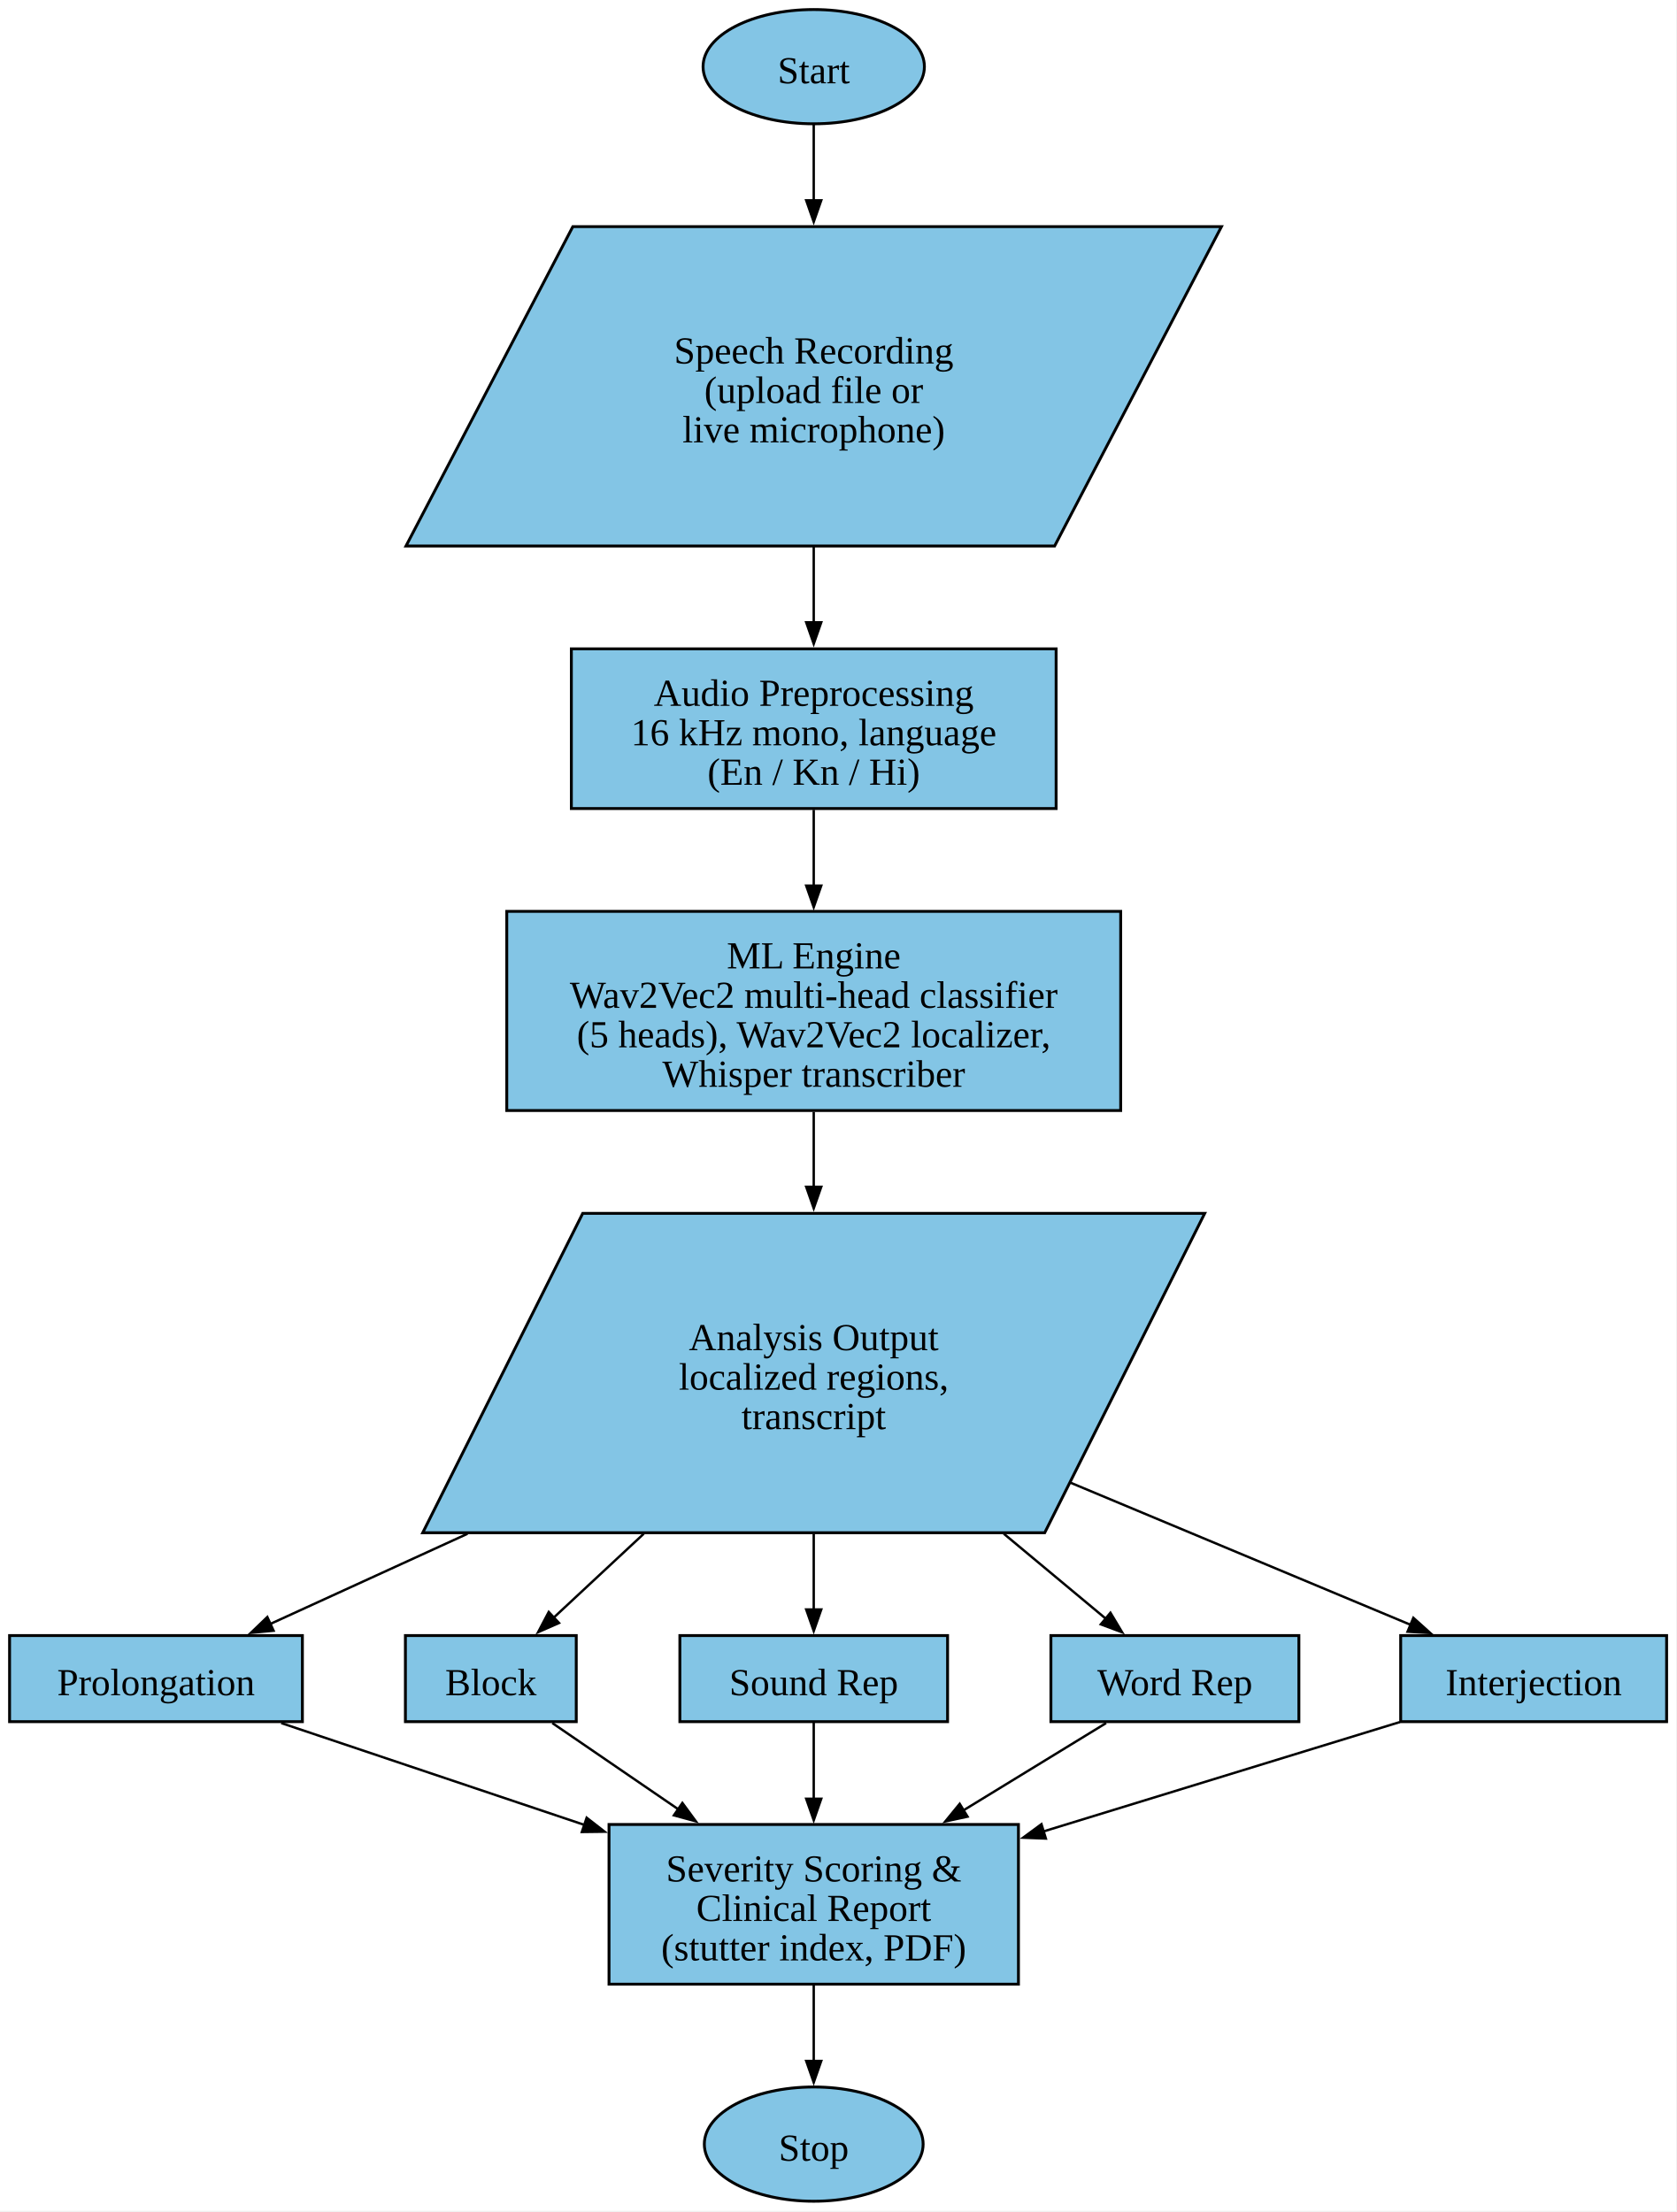
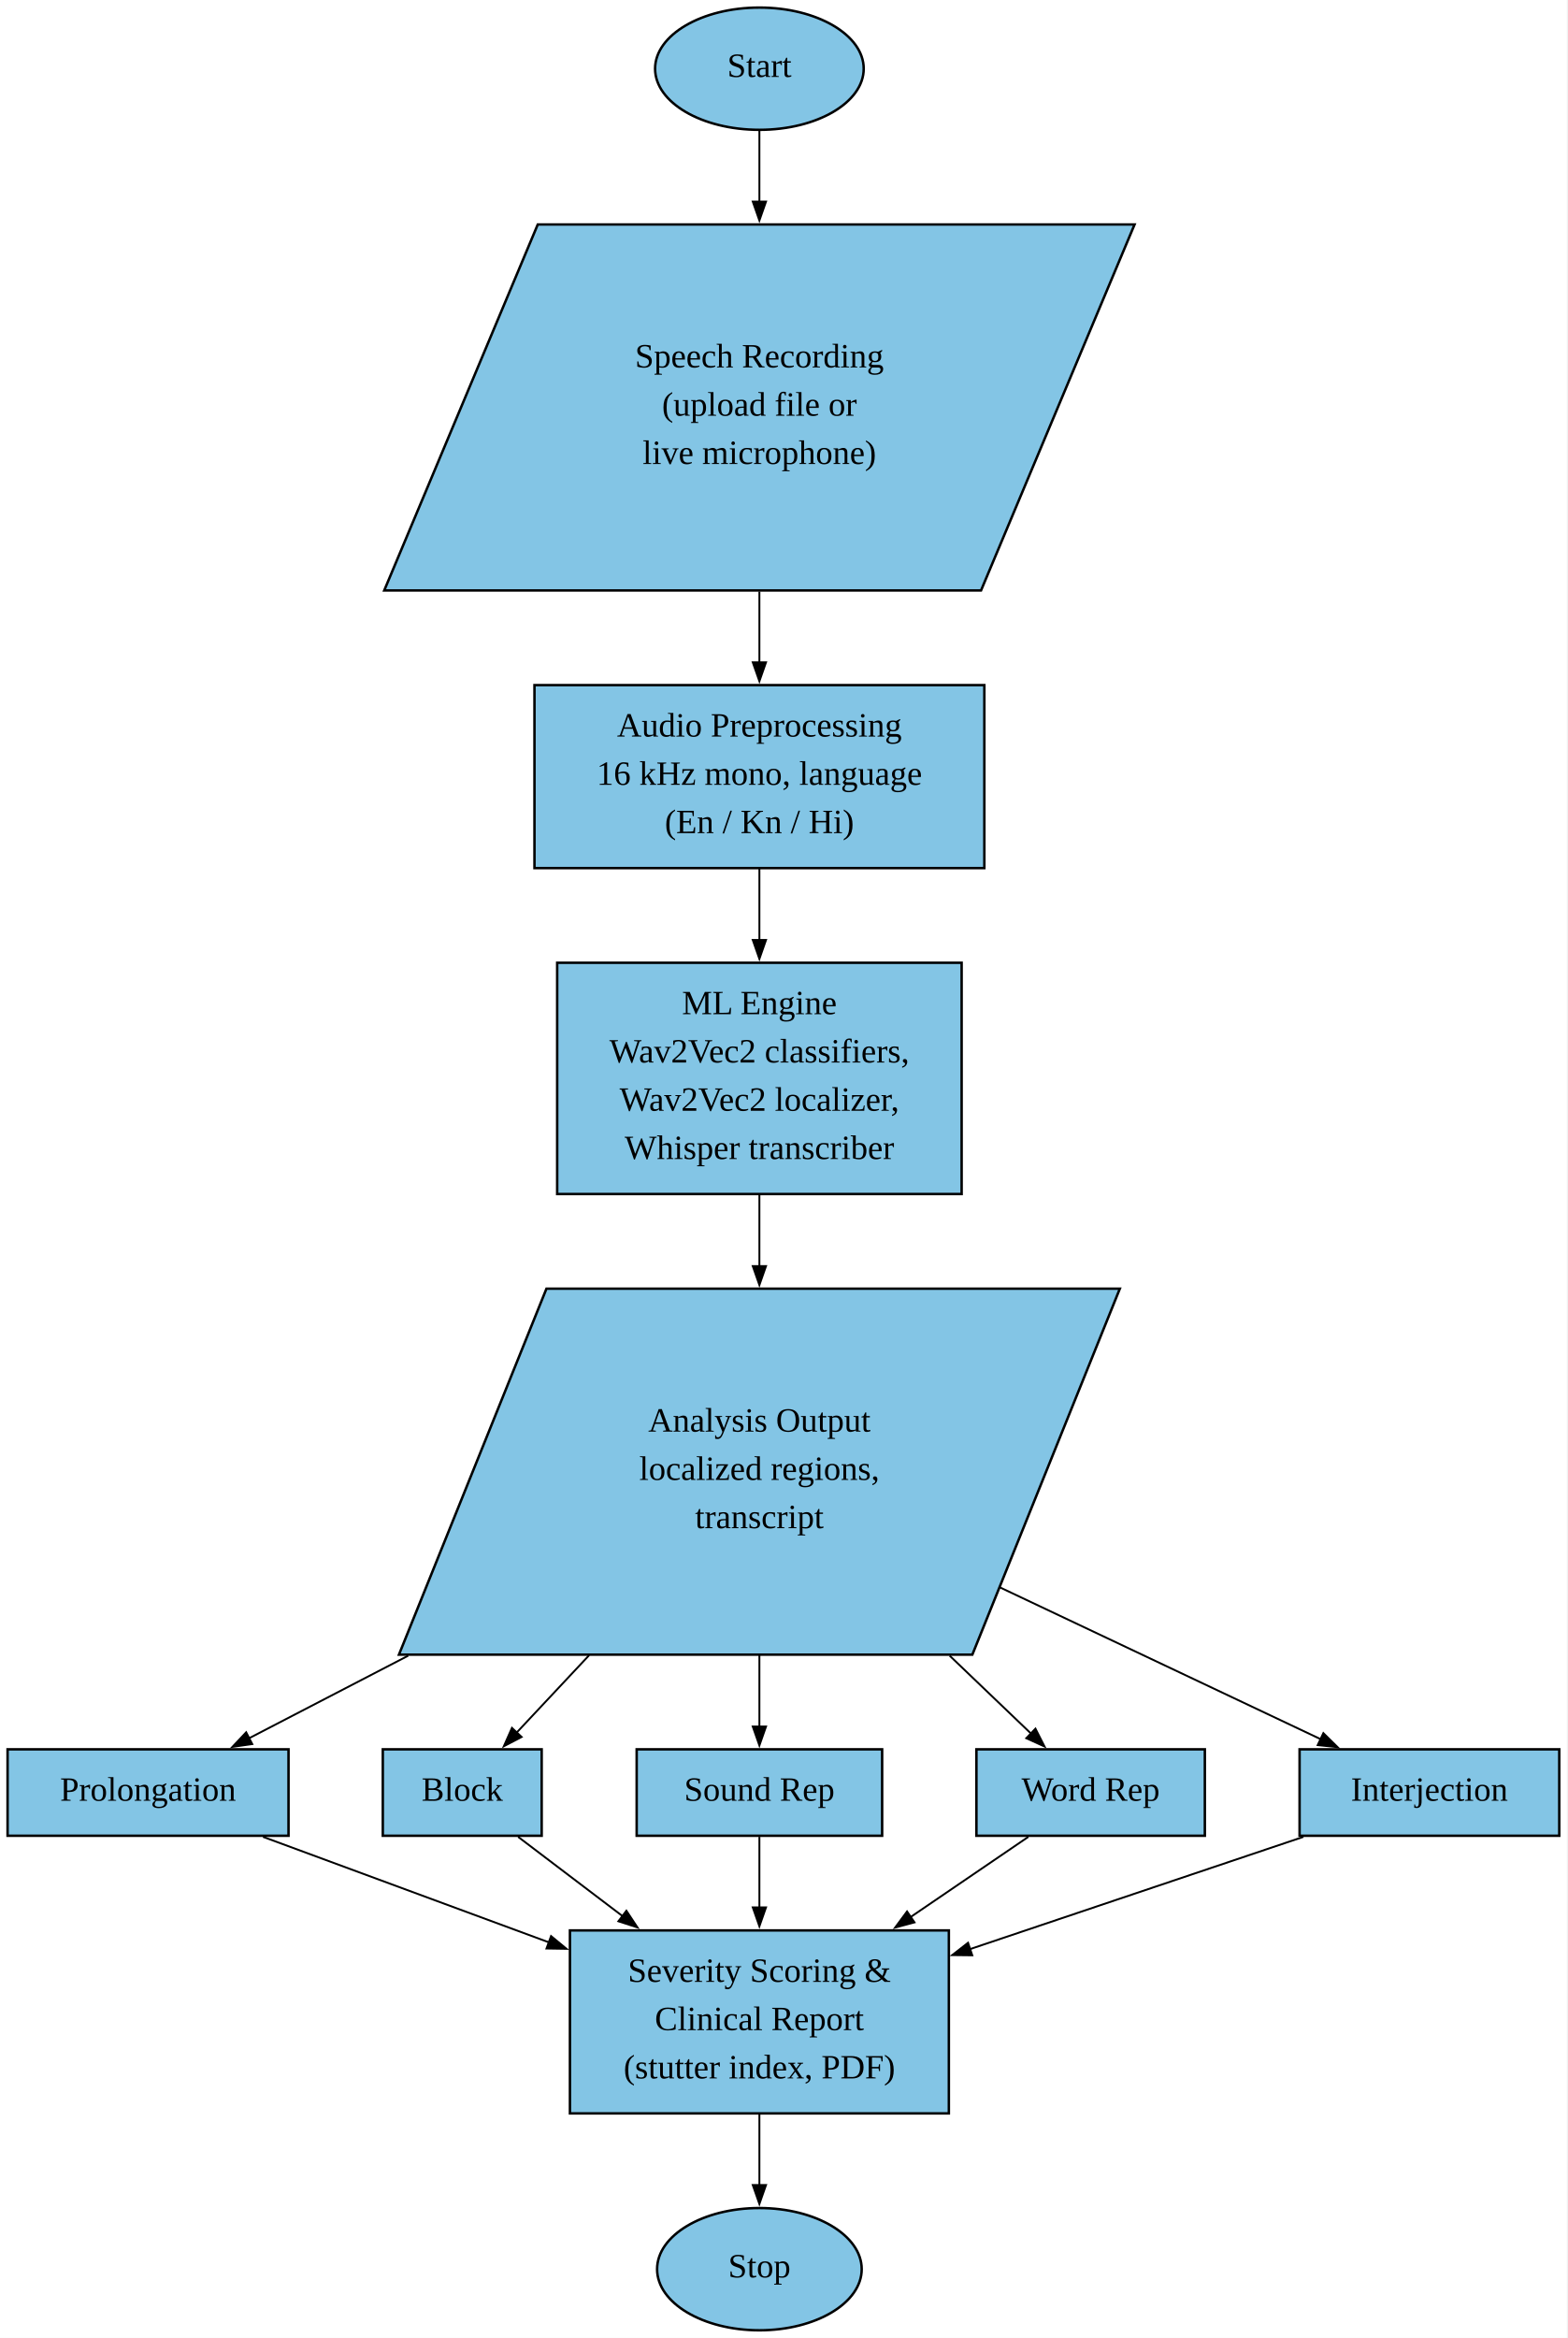
- <svg xmlns="http://www.w3.org/2000/svg" width="701pt" height="925pt" viewBox="0.00 0.00 701.00 925.00">
-   <g id="graph0" class="graph" transform="scale(1 1) rotate(0) translate(4 920.5)">
-     <polygon fill="white" stroke="none" points="-4,4 -4,-920.5 696.81,-920.5 696.81,4 -4,4" />
+ <svg xmlns="http://www.w3.org/2000/svg" width="828pt" height="1235pt" viewBox="0.00 0.00 828.00 1235.00">
+   <g id="graph0" class="graph" transform="scale(1 1) rotate(0) translate(4 1230.93)">
+     <polygon fill="white" stroke="none" points="-4,4 -4,-1230.93 823.82,-1230.93 823.82,4 -4,4" />
    <g id="node1" class="node">
-       <ellipse fill="#83c5e5" stroke="black" stroke-width="1.2" cx="336.22" cy="-892.62" rx="46.27" ry="23.89" />
-       <text xml:space="preserve" text-anchor="middle" x="336.22" y="-885.67" font-family="Times New Roman" font-size="16.00">Start</text>
+       <ellipse fill="#83c5e5" stroke="black" stroke-width="1.3" cx="397.22" cy="-1194.64" rx="55.11" ry="32.29" />
+       <text xml:space="preserve" text-anchor="middle" x="397.22" y="-1190.29" font-family="Times New Roman" font-size="18.00">Start</text>
    </g>
    <g id="node2" class="node">
-       <polygon fill="#83c5e5" stroke="black" stroke-width="1.2" points="506.69,-825.73 235.5,-825.73 165.74,-692.17 436.93,-692.17 506.69,-825.73" />
-       <text xml:space="preserve" text-anchor="middle" x="336.22" y="-768.5" font-family="Times New Roman" font-size="16.00">Speech Recording</text>
-       <text xml:space="preserve" text-anchor="middle" x="336.22" y="-752" font-family="Times New Roman" font-size="16.00">(upload file or</text>
-       <text xml:space="preserve" text-anchor="middle" x="336.22" y="-735.5" font-family="Times New Roman" font-size="16.00">live microphone)</text>
+       <polygon fill="#83c5e5" stroke="black" stroke-width="1.3" points="595.44,-1112.35 280.12,-1112.35 199,-919.03 514.32,-919.03 595.44,-1112.35" />
+       <text xml:space="preserve" text-anchor="middle" x="397.22" y="-1036.84" font-family="Times New Roman" font-size="18.00">Speech Recording</text>
+       <text xml:space="preserve" text-anchor="middle" x="397.22" y="-1011.34" font-family="Times New Roman" font-size="18.00">(upload file or</text>
+       <text xml:space="preserve" text-anchor="middle" x="397.22" y="-985.84" font-family="Times New Roman" font-size="18.00">live microphone)</text>
    </g>
    <g id="edge1" class="edge">
-       <path fill="none" stroke="black" d="M336.22,-868.38C336.22,-859.19 336.22,-848.05 336.22,-836.47" />
-       <polygon fill="black" stroke="black" points="339.37,-836.72 336.22,-827.72 333.07,-836.72 339.37,-836.72" />
+       <path fill="none" stroke="black" d="M397.22,-1162C397.22,-1150.95 397.22,-1137.83 397.22,-1124.08" />
+       <polygon fill="black" stroke="black" points="400.72,-1124.45 397.22,-1114.45 393.72,-1124.45 400.72,-1124.45" />
    </g>
    <g id="node3" class="node">
-       <polygon fill="#83c5e5" stroke="black" stroke-width="1.2" points="437.56,-649.17 234.88,-649.17 234.88,-582.39 437.56,-582.39 437.56,-649.17" />
-       <text xml:space="preserve" text-anchor="middle" x="336.22" y="-625.33" font-family="Times New Roman" font-size="16.00">Audio Preprocessing</text>
-       <text xml:space="preserve" text-anchor="middle" x="336.22" y="-608.83" font-family="Times New Roman" font-size="16.00">16 kHz mono, language</text>
-       <text xml:space="preserve" text-anchor="middle" x="336.22" y="-592.33" font-family="Times New Roman" font-size="16.00">(En / Kn / Hi)</text>
+       <polygon fill="#83c5e5" stroke="black" stroke-width="1.3" points="516.07,-869.03 278.38,-869.03 278.38,-772.37 516.07,-772.37 516.07,-869.03" />
+       <text xml:space="preserve" text-anchor="middle" x="397.22" y="-841.85" font-family="Times New Roman" font-size="18.00">Audio Preprocessing</text>
+       <text xml:space="preserve" text-anchor="middle" x="397.22" y="-816.35" font-family="Times New Roman" font-size="18.00">16 kHz mono, language</text>
+       <text xml:space="preserve" text-anchor="middle" x="397.22" y="-790.85" font-family="Times New Roman" font-size="18.00">(En / Kn / Hi)</text>
    </g>
    <g id="edge2" class="edge">
-       <path fill="none" stroke="black" d="M336.22,-691.91C336.22,-681.16 336.22,-670.27 336.22,-660.24" />
-       <polygon fill="black" stroke="black" points="339.37,-660.26 336.22,-651.26 333.07,-660.26 339.37,-660.26" />
+       <path fill="none" stroke="black" d="M397.22,-918.48C397.22,-905.6 397.22,-892.72 397.22,-880.74" />
+       <polygon fill="black" stroke="black" points="400.72,-881.08 397.22,-871.08 393.72,-881.08 400.72,-881.08" />
    </g>
    <g id="node4" class="node">
-       <polygon fill="#83c5e5" stroke="black" stroke-width="1.2" points="464.56,-539.39 207.88,-539.39 207.88,-456.11 464.56,-456.11 464.56,-539.39" />
-       <text xml:space="preserve" text-anchor="middle" x="336.22" y="-515.55" font-family="Times New Roman" font-size="16.00">ML Engine</text>
-       <text xml:space="preserve" text-anchor="middle" x="336.22" y="-499.05" font-family="Times New Roman" font-size="16.00">Wav2Vec2 multi-head classifier</text>
-       <text xml:space="preserve" text-anchor="middle" x="336.22" y="-482.55" font-family="Times New Roman" font-size="16.00">(5 heads), Wav2Vec2 localizer,</text>
-       <text xml:space="preserve" text-anchor="middle" x="336.22" y="-466.05" font-family="Times New Roman" font-size="16.00">Whisper transcriber</text>
+       <polygon fill="#83c5e5" stroke="black" stroke-width="1.3" points="504.07,-722.37 290.38,-722.37 290.38,-600.21 504.07,-600.21 504.07,-722.37" />
+       <text xml:space="preserve" text-anchor="middle" x="397.22" y="-695.19" font-family="Times New Roman" font-size="18.00">ML Engine</text>
+       <text xml:space="preserve" text-anchor="middle" x="397.22" y="-669.69" font-family="Times New Roman" font-size="18.00">Wav2Vec2 classifiers,</text>
+       <text xml:space="preserve" text-anchor="middle" x="397.22" y="-644.19" font-family="Times New Roman" font-size="18.00">Wav2Vec2 localizer,</text>
+       <text xml:space="preserve" text-anchor="middle" x="397.22" y="-618.69" font-family="Times New Roman" font-size="18.00">Whisper transcriber</text>
    </g>
    <g id="edge3" class="edge">
-       <path fill="none" stroke="black" d="M336.22,-581.84C336.22,-571.89 336.22,-560.72 336.22,-549.88" />
-       <polygon fill="black" stroke="black" points="339.37,-550.14 336.22,-541.14 333.07,-550.14 339.37,-550.14" />
+       <path fill="none" stroke="black" d="M397.22,-772.05C397.22,-760.08 397.22,-746.97 397.22,-734.11" />
+       <polygon fill="black" stroke="black" points="400.72,-734.42 397.22,-724.42 393.72,-734.42 400.72,-734.42" />
    </g>
    <g id="node5" class="node">
-       <polygon fill="#83c5e5" stroke="black" stroke-width="1.2" points="499.69,-413.11 239.64,-413.11 172.74,-279.55 432.79,-279.55 499.69,-413.11" />
-       <text xml:space="preserve" text-anchor="middle" x="336.22" y="-355.88" font-family="Times New Roman" font-size="16.00">Analysis Output</text>
-       <text xml:space="preserve" text-anchor="middle" x="336.22" y="-339.38" font-family="Times New Roman" font-size="16.00">localized regions,</text>
-       <text xml:space="preserve" text-anchor="middle" x="336.22" y="-322.88" font-family="Times New Roman" font-size="16.00">transcript</text>
+       <polygon fill="#83c5e5" stroke="black" stroke-width="1.3" points="587.66,-550.21 284.71,-550.21 206.78,-356.89 509.73,-356.89 587.66,-550.21" />
+       <text xml:space="preserve" text-anchor="middle" x="397.22" y="-474.7" font-family="Times New Roman" font-size="18.00">Analysis Output</text>
+       <text xml:space="preserve" text-anchor="middle" x="397.22" y="-449.2" font-family="Times New Roman" font-size="18.00">localized regions,</text>
+       <text xml:space="preserve" text-anchor="middle" x="397.22" y="-423.7" font-family="Times New Roman" font-size="18.00">transcript</text>
    </g>
    <g id="edge4" class="edge">
-       <path fill="none" stroke="black" d="M336.22,-455.53C336.22,-445.71 336.22,-434.92 336.22,-424.07" />
-       <polygon fill="black" stroke="black" points="339.37,-424.19 336.22,-415.19 333.07,-424.19 339.37,-424.19" />
+       <path fill="none" stroke="black" d="M397.22,-599.68C397.22,-587.76 397.22,-574.93 397.22,-561.99" />
+       <polygon fill="black" stroke="black" points="400.72,-562.14 397.22,-552.14 393.72,-562.14 400.72,-562.14" />
    </g>
    <g id="node6" class="node">
-       <polygon fill="#83c5e5" stroke="black" stroke-width="1.2" points="122.43,-236.55 0,-236.55 0,-200.55 122.43,-200.55 122.43,-236.55" />
-       <text xml:space="preserve" text-anchor="middle" x="61.22" y="-211.6" font-family="Times New Roman" font-size="16.00">Prolongation</text>
+       <polygon fill="#83c5e5" stroke="black" stroke-width="1.3" points="148.44,-306.89 0,-306.89 0,-261.23 148.44,-261.23 148.44,-306.89" />
+       <text xml:space="preserve" text-anchor="middle" x="74.22" y="-279.71" font-family="Times New Roman" font-size="18.00">Prolongation</text>
    </g>
    <g id="edge5" class="edge">
-       <path fill="none" stroke="black" d="M191.47,-279.13C161.56,-265.45 132.11,-251.98 108.79,-241.31" />
-       <polygon fill="black" stroke="black" points="110.39,-238.58 100.9,-237.7 107.77,-244.31 110.39,-238.58" />
+       <path fill="none" stroke="black" d="M211.67,-356.34C180.93,-340.4 151.38,-325.07 127.61,-312.75" />
+       <polygon fill="black" stroke="black" points="129.28,-309.67 118.79,-308.17 126.06,-315.89 129.28,-309.67" />
    </g>
    <g id="node7" class="node">
-       <polygon fill="#83c5e5" stroke="black" stroke-width="1.2" points="236.93,-236.55 165.5,-236.55 165.5,-200.55 236.93,-200.55 236.93,-236.55" />
-       <text xml:space="preserve" text-anchor="middle" x="201.22" y="-211.6" font-family="Times New Roman" font-size="16.00">Block</text>
+       <polygon fill="#83c5e5" stroke="black" stroke-width="1.3" points="282.19,-306.89 198.25,-306.89 198.25,-261.23 282.19,-261.23 282.19,-306.89" />
+       <text xml:space="preserve" text-anchor="middle" x="240.22" y="-279.71" font-family="Times New Roman" font-size="18.00">Block</text>
    </g>
    <g id="edge6" class="edge">
-       <path fill="none" stroke="black" d="M265.16,-279.13C251.66,-266.55 238.36,-254.16 227.41,-243.96" />
-       <polygon fill="black" stroke="black" points="229.72,-241.81 220.99,-237.98 225.43,-246.42 229.72,-241.81" />
+       <path fill="none" stroke="black" d="M307.26,-356.58C293.36,-341.76 279.96,-327.46 268.84,-315.59" />
+       <polygon fill="black" stroke="black" points="271.59,-313.42 262.2,-308.51 266.49,-318.2 271.59,-313.42" />
    </g>
    <g id="node8" class="node">
-       <polygon fill="#83c5e5" stroke="black" stroke-width="1.2" points="392.18,-236.55 280.25,-236.55 280.25,-200.55 392.18,-200.55 392.18,-236.55" />
-       <text xml:space="preserve" text-anchor="middle" x="336.22" y="-211.6" font-family="Times New Roman" font-size="16.00">Sound Rep</text>
+       <polygon fill="#83c5e5" stroke="black" stroke-width="1.3" points="462.07,-306.89 332.38,-306.89 332.38,-261.23 462.07,-261.23 462.07,-306.89" />
+       <text xml:space="preserve" text-anchor="middle" x="397.22" y="-279.71" font-family="Times New Roman" font-size="18.00">Sound Rep</text>
    </g>
    <g id="edge7" class="edge">
-       <path fill="none" stroke="black" d="M336.22,-279.13C336.22,-267.9 336.22,-256.81 336.22,-247.3" />
-       <polygon fill="black" stroke="black" points="339.37,-247.46 336.22,-238.46 333.07,-247.46 339.37,-247.46" />
+       <path fill="none" stroke="black" d="M397.22,-356.58C397.22,-343.05 397.22,-329.96 397.22,-318.76" />
+       <polygon fill="black" stroke="black" points="400.72,-318.92 397.22,-308.92 393.72,-318.92 400.72,-318.92" />
    </g>
    <g id="node9" class="node">
-       <polygon fill="#83c5e5" stroke="black" stroke-width="1.2" points="539.06,-236.55 435.38,-236.55 435.38,-200.55 539.06,-200.55 539.06,-236.55" />
-       <text xml:space="preserve" text-anchor="middle" x="487.22" y="-211.6" font-family="Times New Roman" font-size="16.00">Word Rep</text>
+       <polygon fill="#83c5e5" stroke="black" stroke-width="1.3" points="632.57,-306.89 511.88,-306.89 511.88,-261.23 632.57,-261.23 632.57,-306.89" />
+       <text xml:space="preserve" text-anchor="middle" x="572.22" y="-279.71" font-family="Times New Roman" font-size="18.00">Word Rep</text>
    </g>
    <g id="edge8" class="edge">
-       <path fill="none" stroke="black" d="M415.69,-279.13C430.94,-266.43 445.96,-253.92 458.27,-243.66" />
-       <polygon fill="black" stroke="black" points="460.27,-246.1 465.17,-237.92 456.24,-241.25 460.27,-246.1" />
+       <path fill="none" stroke="black" d="M497.75,-356.34C513.35,-341.41 528.38,-327.02 540.8,-315.13" />
+       <polygon fill="black" stroke="black" points="543.07,-317.81 547.87,-308.37 538.23,-312.75 543.07,-317.81" />
    </g>
    <g id="node10" class="node">
-       <polygon fill="#83c5e5" stroke="black" stroke-width="1.2" points="692.81,-236.55 581.62,-236.55 581.62,-200.55 692.81,-200.55 692.81,-236.55" />
-       <text xml:space="preserve" text-anchor="middle" x="637.22" y="-211.6" font-family="Times New Roman" font-size="16.00">Interjection</text>
+       <polygon fill="#83c5e5" stroke="black" stroke-width="1.3" points="819.82,-306.89 682.62,-306.89 682.62,-261.23 819.82,-261.23 819.82,-306.89" />
+       <text xml:space="preserve" text-anchor="middle" x="751.22" y="-279.71" font-family="Times New Roman" font-size="18.00">Interjection</text>
    </g>
    <g id="edge9" class="edge">
-       <path fill="none" stroke="black" d="M443.61,-300.46C492.01,-280.23 546.92,-257.29 585.86,-241.01" />
-       <polygon fill="black" stroke="black" points="586.92,-243.98 594.01,-237.61 584.49,-238.17 586.92,-243.98" />
+       <path fill="none" stroke="black" d="M524.52,-392.32C582.45,-364.91 648.1,-333.85 693.79,-312.23" />
+       <polygon fill="black" stroke="black" points="695.18,-315.45 702.73,-308.01 692.19,-309.12 695.18,-315.45" />
    </g>
    <g id="node11" class="node">
-       <polygon fill="#83c5e5" stroke="black" stroke-width="1.2" points="421.81,-157.55 250.63,-157.55 250.63,-90.77 421.81,-90.77 421.81,-157.55" />
-       <text xml:space="preserve" text-anchor="middle" x="336.22" y="-133.71" font-family="Times New Roman" font-size="16.00">Severity Scoring &amp;</text>
-       <text xml:space="preserve" text-anchor="middle" x="336.22" y="-117.21" font-family="Times New Roman" font-size="16.00">Clinical Report</text>
-       <text xml:space="preserve" text-anchor="middle" x="336.22" y="-100.71" font-family="Times New Roman" font-size="16.00">(stutter index, PDF)</text>
+       <polygon fill="#83c5e5" stroke="black" stroke-width="1.3" points="497.32,-211.23 297.12,-211.23 297.12,-114.57 497.32,-114.57 497.32,-211.23" />
+       <text xml:space="preserve" text-anchor="middle" x="397.22" y="-184.05" font-family="Times New Roman" font-size="18.00">Severity Scoring &amp;</text>
+       <text xml:space="preserve" text-anchor="middle" x="397.22" y="-158.55" font-family="Times New Roman" font-size="18.00">Clinical Report</text>
+       <text xml:space="preserve" text-anchor="middle" x="397.22" y="-133.05" font-family="Times New Roman" font-size="18.00">(stutter index, PDF)</text>
    </g>
    <g id="edge10" class="edge">
-       <path fill="none" stroke="black" d="M113.59,-199.96C149.37,-187.94 197.83,-171.65 240.41,-157.35" />
-       <polygon fill="black" stroke="black" points="241.28,-160.38 248.8,-154.53 239.27,-154.41 241.28,-160.38" />
+       <path fill="none" stroke="black" d="M134.97,-260.65C177.46,-244.98 235.42,-223.59 286.05,-204.91" />
+       <polygon fill="black" stroke="black" points="287.15,-208.24 295.32,-201.5 284.73,-201.67 287.15,-208.24" />
    </g>
    <g id="edge11" class="edge">
-       <path fill="none" stroke="black" d="M226.93,-199.96C241.92,-189.7 261.45,-176.33 279.84,-163.74" />
-       <polygon fill="black" stroke="black" points="281.3,-166.56 286.94,-158.88 277.74,-161.37 281.3,-166.56" />
+       <path fill="none" stroke="black" d="M269.75,-260.65C285.46,-248.72 305.54,-233.49 325.08,-218.66" />
+       <polygon fill="black" stroke="black" points="326.95,-221.63 332.8,-212.8 322.72,-216.05 326.95,-221.63" />
    </g>
    <g id="edge12" class="edge">
-       <path fill="none" stroke="black" d="M336.22,-200.17C336.22,-191.05 336.22,-179.43 336.22,-168.07" />
-       <polygon fill="black" stroke="black" points="339.37,-168.31 336.22,-159.31 333.07,-168.31 339.37,-168.31" />
+       <path fill="none" stroke="black" d="M397.22,-260.65C397.22,-249.91 397.22,-236.48 397.22,-223.07" />
+       <polygon fill="black" stroke="black" points="400.72,-223.4 397.22,-213.4 393.72,-223.4 400.72,-223.4" />
    </g>
    <g id="edge13" class="edge">
-       <path fill="none" stroke="black" d="M458.46,-199.96C441.54,-189.6 419.45,-176.09 398.71,-163.4" />
-       <polygon fill="black" stroke="black" points="400.54,-160.83 391.22,-158.82 397.25,-166.2 400.54,-160.83" />
+       <path fill="none" stroke="black" d="M539.3,-260.65C521.63,-248.62 499.01,-233.21 477.04,-218.25" />
+       <polygon fill="black" stroke="black" points="479.17,-215.47 468.93,-212.73 475.23,-221.25 479.17,-215.47" />
    </g>
    <g id="edge14" class="edge">
-       <path fill="none" stroke="black" d="M581.3,-200.39C539.55,-187.58 481.47,-169.75 432.32,-154.66" />
-       <polygon fill="black" stroke="black" points="433.28,-151.66 423.75,-152.03 431.43,-157.68 433.28,-151.66" />
+       <path fill="none" stroke="black" d="M684.64,-260.65C635.05,-243.96 566.21,-220.79 508.33,-201.3" />
+       <polygon fill="black" stroke="black" points="509.69,-198.07 499.09,-198.19 507.46,-204.7 509.69,-198.07" />
    </g>
    <g id="node12" class="node">
-       <ellipse fill="#83c5e5" stroke="black" stroke-width="1.2" cx="336.22" cy="-23.89" rx="45.74" ry="23.89" />
-       <text xml:space="preserve" text-anchor="middle" x="336.22" y="-16.94" font-family="Times New Roman" font-size="16.00">Stop</text>
+       <ellipse fill="#83c5e5" stroke="black" stroke-width="1.3" cx="397.22" cy="-32.29" rx="54.05" ry="32.29" />
+       <text xml:space="preserve" text-anchor="middle" x="397.22" y="-27.94" font-family="Times New Roman" font-size="18.00">Stop</text>
    </g>
    <g id="edge15" class="edge">
-       <path fill="none" stroke="black" d="M336.22,-90.44C336.22,-80.16 336.22,-68.8 336.22,-58.46" />
-       <polygon fill="black" stroke="black" points="339.37,-58.67 336.22,-49.67 333.07,-58.67 339.37,-58.67" />
+       <path fill="none" stroke="black" d="M397.22,-114.01C397.22,-101.67 397.22,-88.47 397.22,-76.39" />
+       <polygon fill="black" stroke="black" points="400.72,-76.73 397.22,-66.73 393.72,-76.73 400.72,-76.73" />
    </g>
  </g>
</svg>
